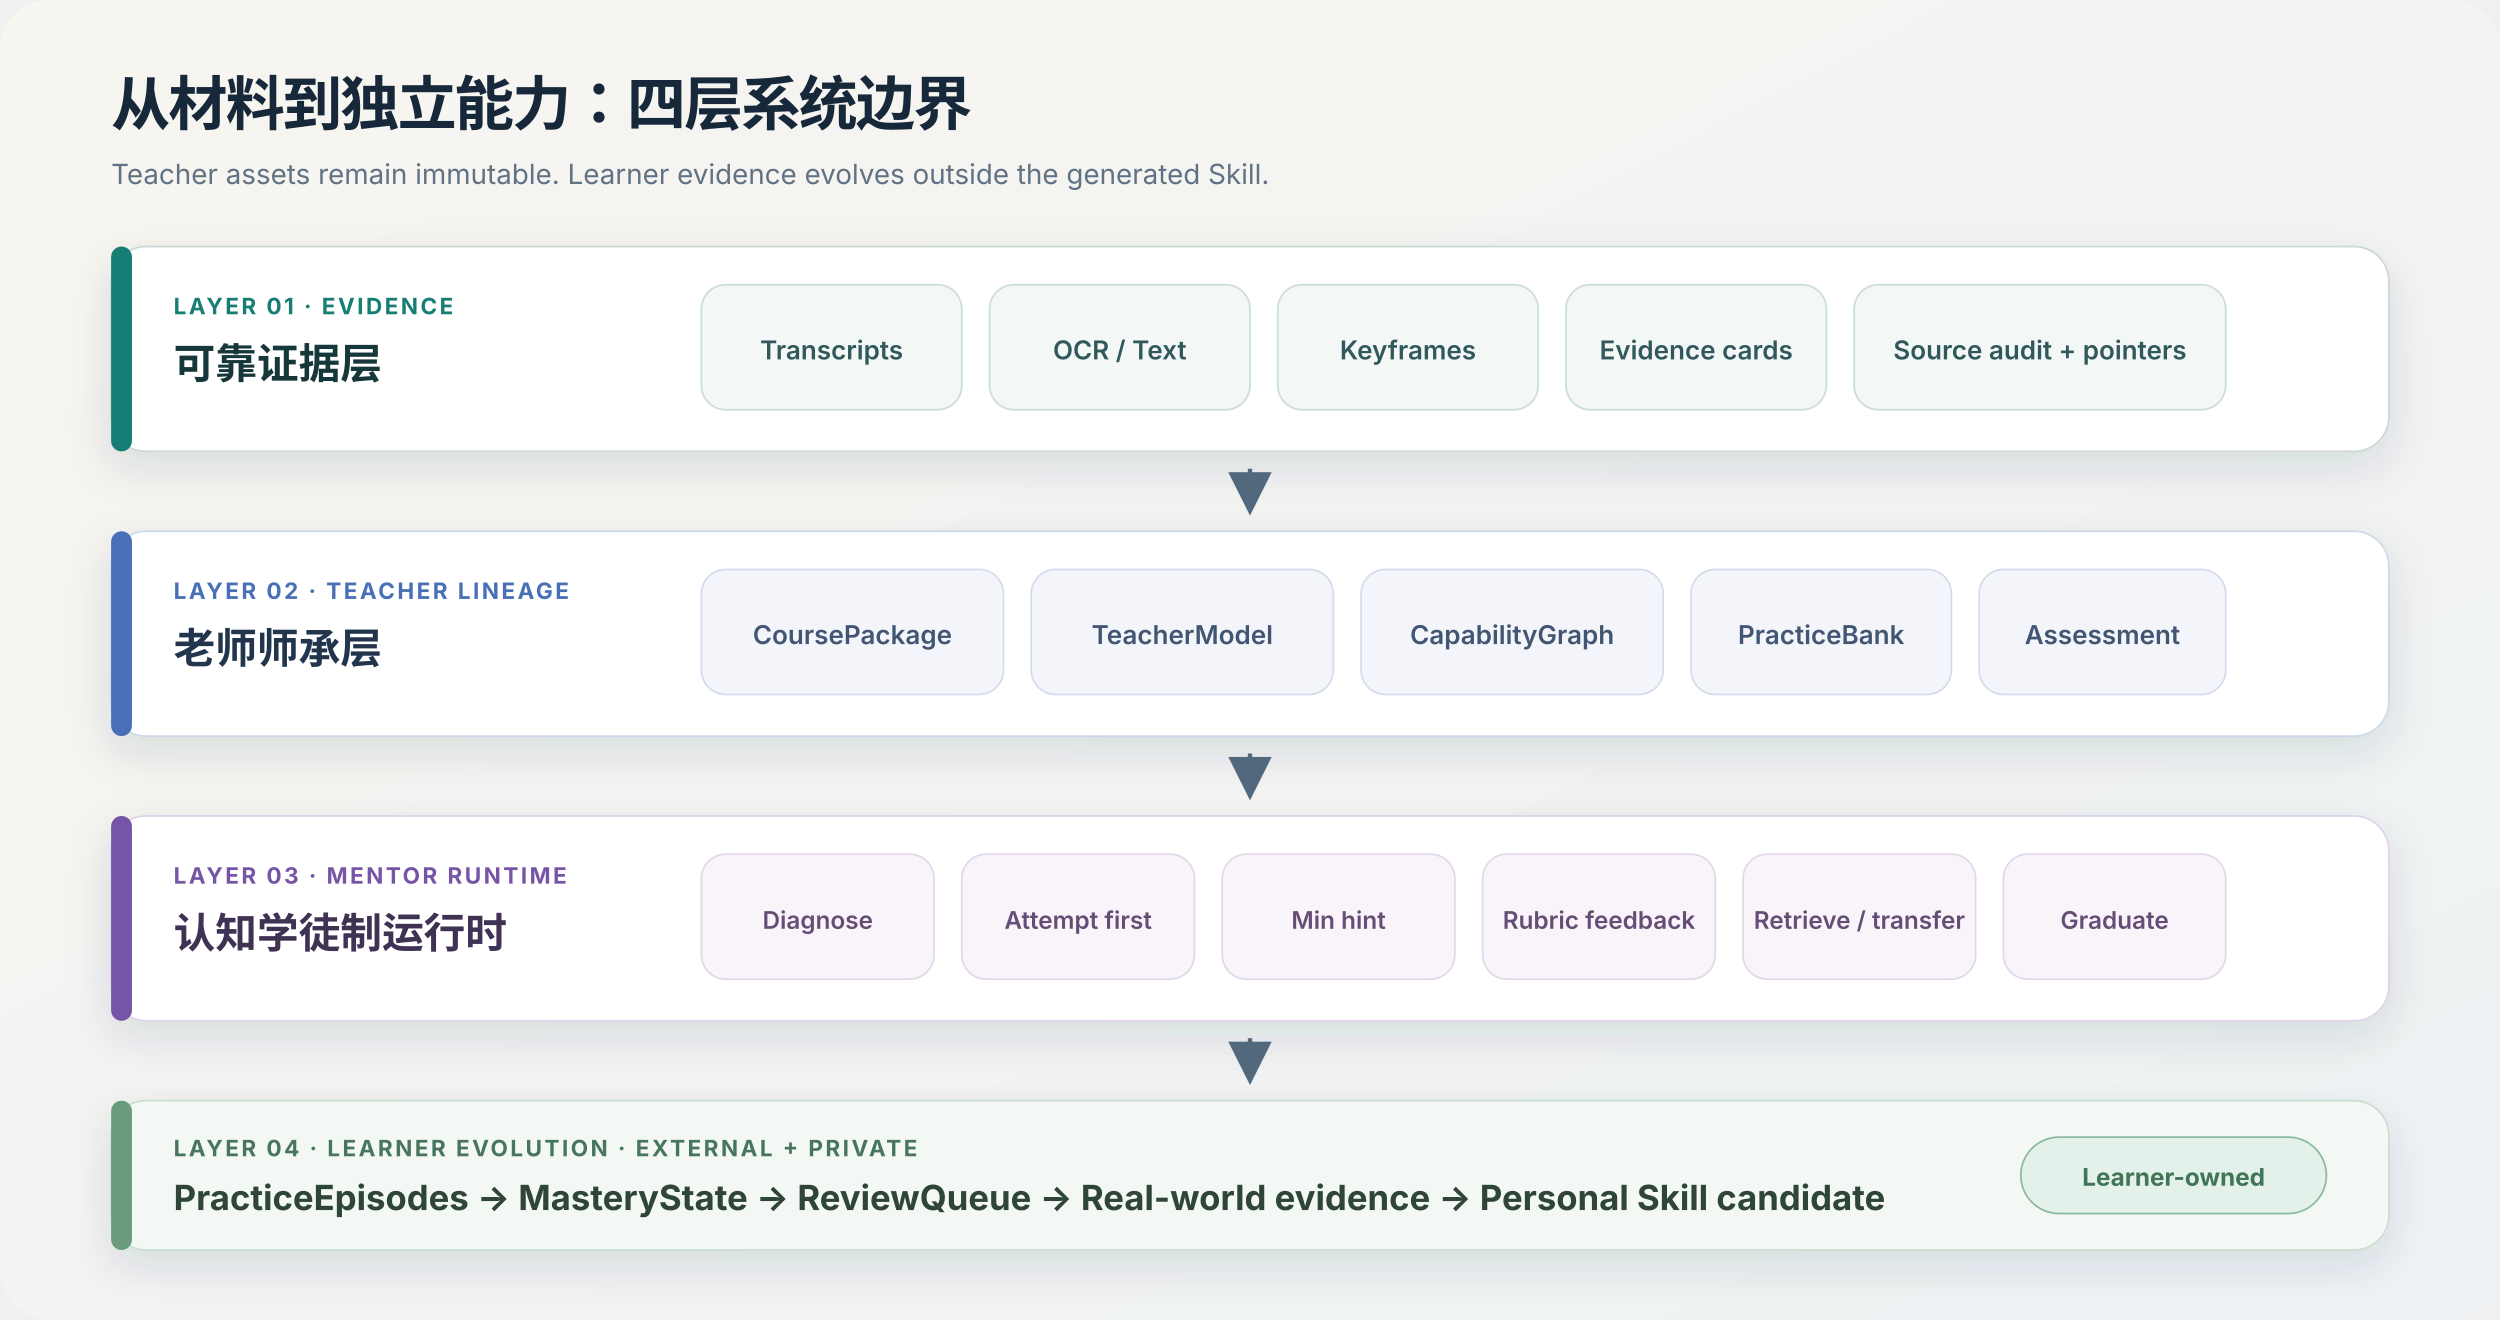
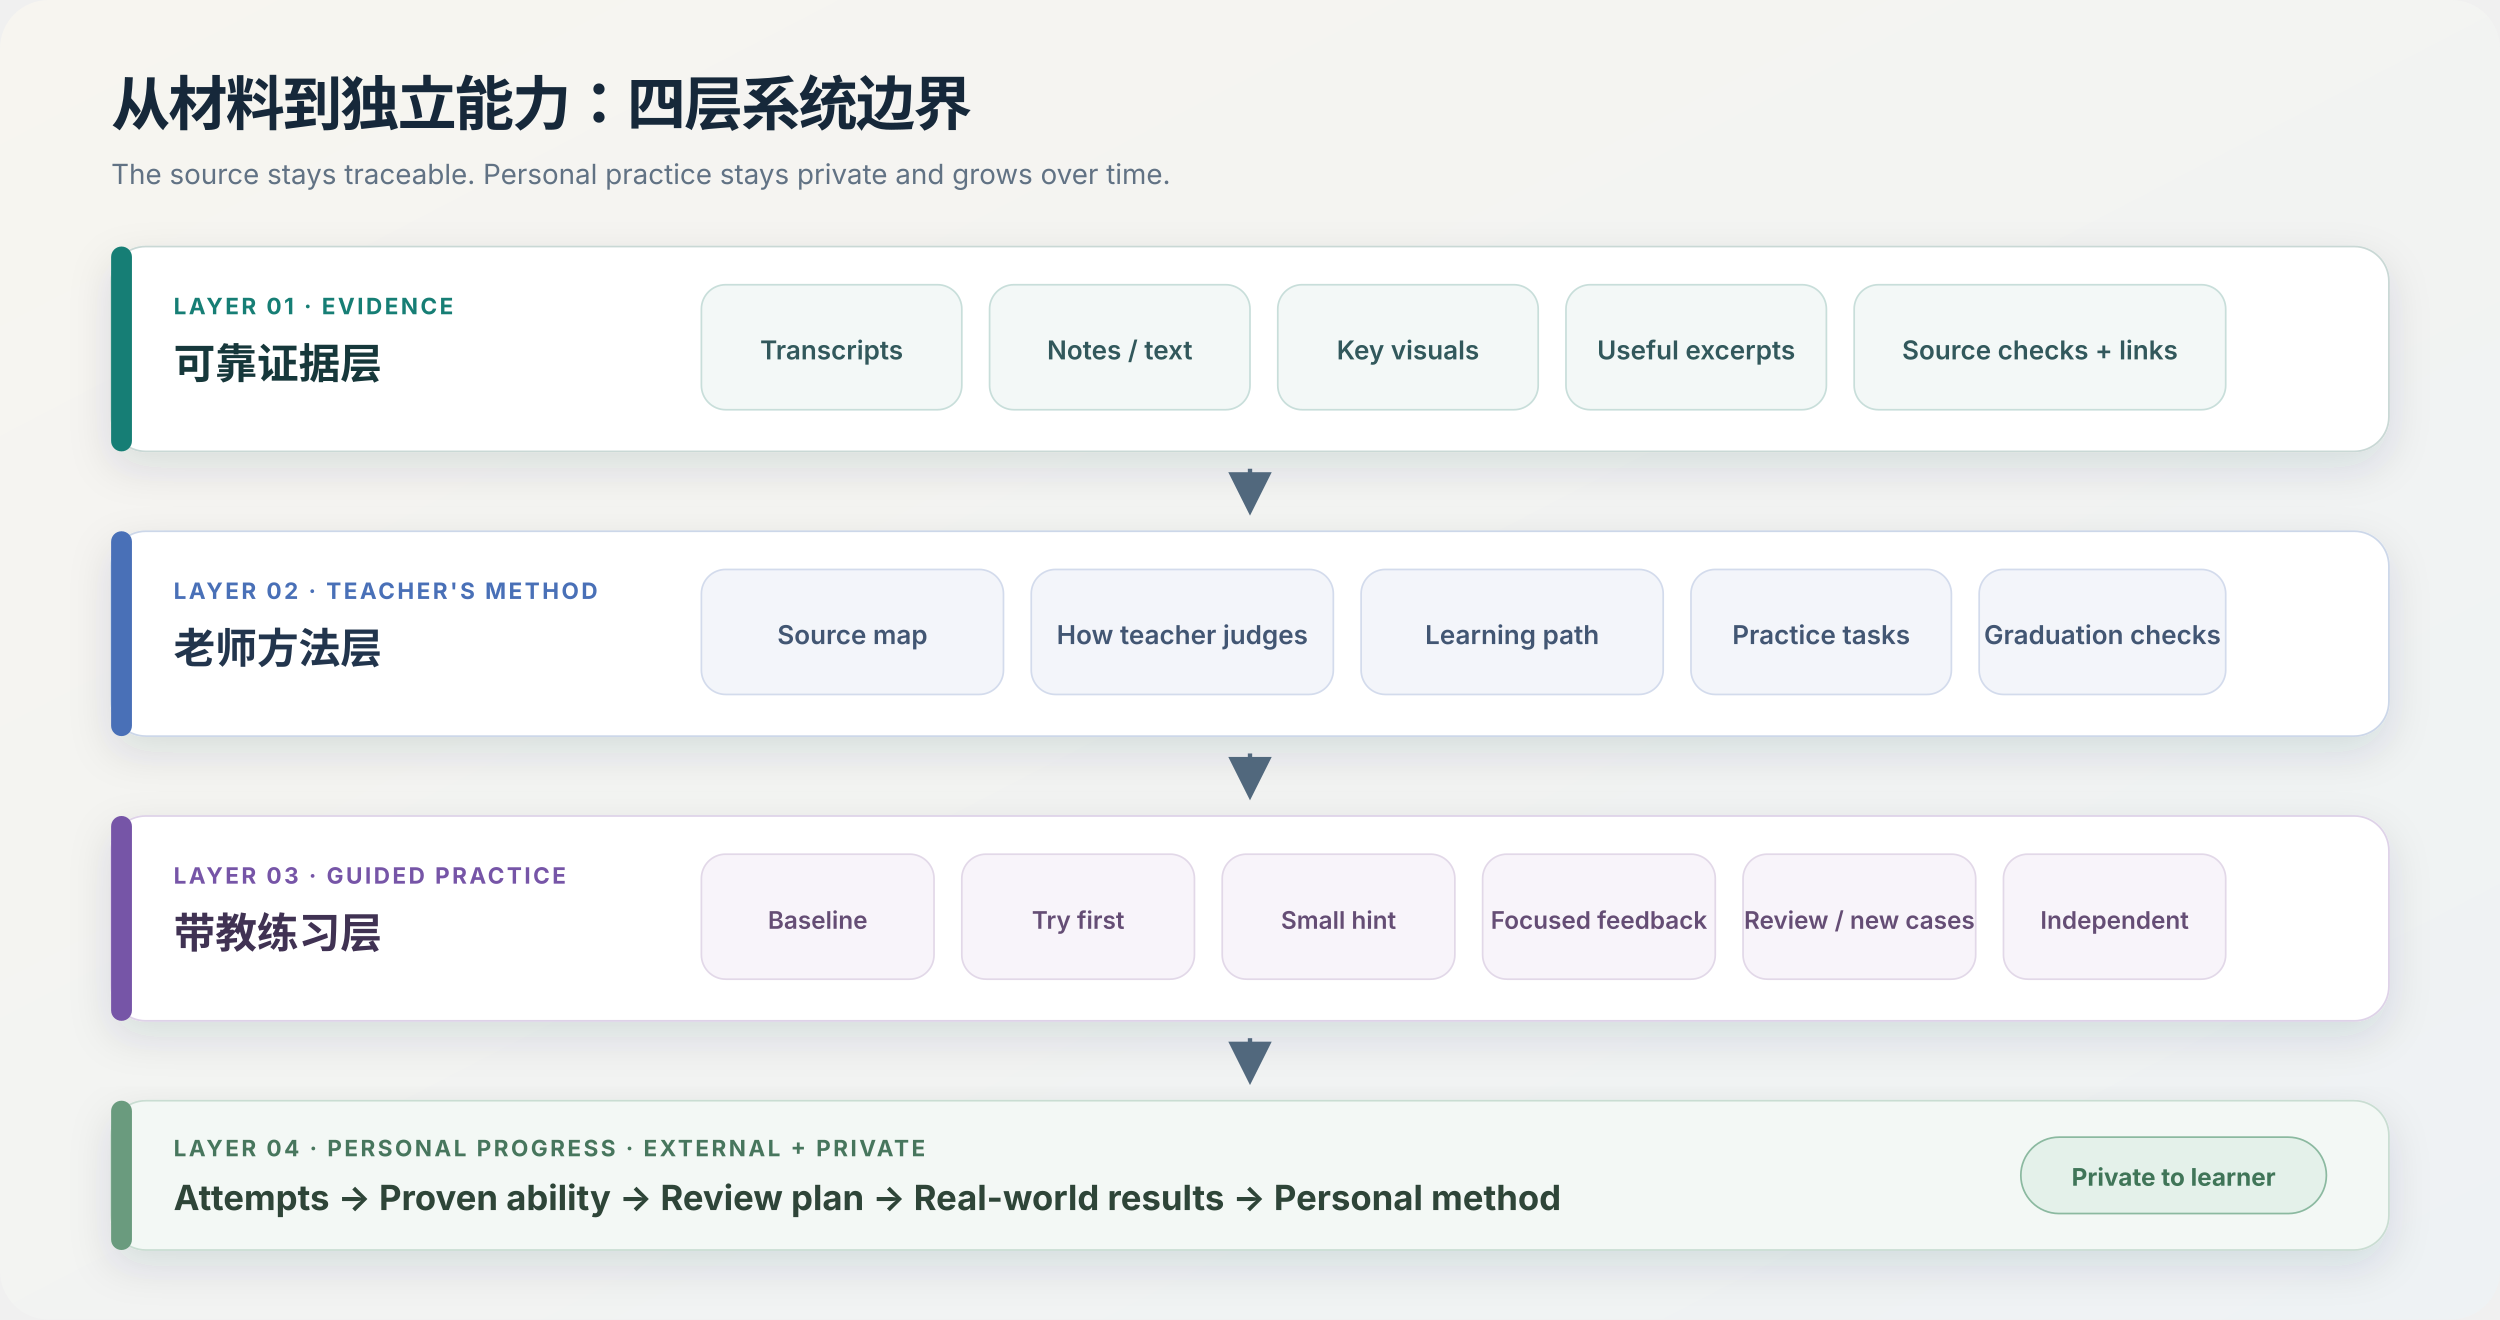
<svg xmlns="http://www.w3.org/2000/svg" width="1440" height="760" viewBox="0 0 1440 760" role="img" aria-labelledby="title desc">
  <defs>
    <linearGradient id="canvas" x1="0" y1="0" x2="1" y2="1">
      <stop stop-color="#F7F5F0" />
      <stop offset="1" stop-color="#EEF2F4" />
    </linearGradient>
    <linearGradient id="line" x1="0" y1="0" x2="1" y2="0">
      <stop stop-color="#177E74" />
      <stop offset="0.52" stop-color="#486FB7" />
      <stop offset="1" stop-color="#7654A7" />
    </linearGradient>
    <filter id="shadow" x="-20%" y="-20%" width="140%" height="160%">
      <feDropShadow dx="0" dy="9" stdDeviation="12" flood-color="#203246" flood-opacity="0.12" />
    </filter>
    <marker id="arrow" markerWidth="10" markerHeight="10" refX="8" refY="5" orient="auto">
      <path d="M0 0L10 5 0 10Z" fill="#51687D" />
    </marker>
  </defs>
  <rect width="1440" height="760" rx="28" fill="url(#canvas)" />
  <g font-family="Inter, ui-sans-serif, -apple-system, BlinkMacSystemFont, 'Segoe UI', sans-serif">
    <text x="64" y="72" fill="#16283A" font-size="34" font-weight="720" letter-spacing="-1">从材料到独立能力：四层系统边界</text>
-     <text x="64" y="106" fill="#617284" font-size="16">Teacher assets remain immutable. Learner evidence evolves outside the generated Skill.</text>
+     <text x="64" y="106" fill="#617284" font-size="16">The source stays traceable. Personal practice stays private and grows over time.</text>
    <g transform="translate(64 142)" filter="url(#shadow)">
      <rect width="1312" height="118" rx="20" fill="#FFFFFF" stroke="#C9D8D5" />
      <rect width="12" height="118" rx="6" fill="#177E74" />
      <text x="36" y="39" fill="#177E74" font-size="13" font-weight="750" letter-spacing="1.4">LAYER 01 · EVIDENCE</text>
      <text x="36" y="76" fill="#19373A" font-size="24" font-weight="680">可靠证据层</text>
      <g transform="translate(340 22)" fill="#F3F8F7" stroke="#C8DEDA">
        <rect width="150" height="72" rx="14" />
        <rect x="166" width="150" height="72" rx="14" />
        <rect x="332" width="150" height="72" rx="14" />
        <rect x="498" width="150" height="72" rx="14" />
        <rect x="664" width="214" height="72" rx="14" />
      </g>
      <g transform="translate(340 22)" fill="#31595B" font-size="15" font-weight="600" text-anchor="middle">
        <text x="75" y="43">Transcripts</text>
-         <text x="241" y="43">OCR / Text</text>
-         <text x="407" y="43">Keyframes</text>
-         <text x="573" y="43">Evidence cards</text>
-         <text x="771" y="43">Source audit + pointers</text>
+         <text x="241" y="43">Notes / text</text>
+         <text x="407" y="43">Key visuals</text>
+         <text x="573" y="43">Useful excerpts</text>
+         <text x="771" y="43">Source checks + links</text>
      </g>
    </g>
    <path d="M720 270V292" stroke="#51687D" stroke-width="2.5" marker-end="url(#arrow)" />
    <g transform="translate(64 306)" filter="url(#shadow)">
      <rect width="1312" height="118" rx="20" fill="#FFFFFF" stroke="#CCD7E9" />
      <rect width="12" height="118" rx="6" fill="#486FB7" />
-       <text x="36" y="39" fill="#486FB7" font-size="13" font-weight="750" letter-spacing="1.4">LAYER 02 · TEACHER LINEAGE</text>
-       <text x="36" y="76" fill="#23364D" font-size="24" font-weight="680">老师师承层</text>
+       <text x="36" y="39" fill="#486FB7" font-size="13" font-weight="750" letter-spacing="1.4">LAYER 02 · TEACHER'S METHOD</text>
+       <text x="36" y="76" fill="#23364D" font-size="24" font-weight="680">老师方法层</text>
      <g transform="translate(340 22)" fill="#F3F5FA" stroke="#D3DBEC">
        <rect width="174" height="72" rx="14" />
        <rect x="190" width="174" height="72" rx="14" />
        <rect x="380" width="174" height="72" rx="14" />
        <rect x="570" width="150" height="72" rx="14" />
        <rect x="736" width="142" height="72" rx="14" />
      </g>
      <g transform="translate(340 22)" fill="#425673" font-size="15" font-weight="600" text-anchor="middle">
-         <text x="87" y="43">CoursePackage</text>
-         <text x="277" y="43">TeacherModel</text>
-         <text x="467" y="43">CapabilityGraph</text>
-         <text x="645" y="43">PracticeBank</text>
-         <text x="807" y="43">Assessment</text>
+         <text x="87" y="43">Source map</text>
+         <text x="277" y="43">How teacher judges</text>
+         <text x="467" y="43">Learning path</text>
+         <text x="645" y="43">Practice tasks</text>
+         <text x="807" y="43">Graduation checks</text>
      </g>
    </g>
    <path d="M720 434V456" stroke="#51687D" stroke-width="2.5" marker-end="url(#arrow)" />
    <g transform="translate(64 470)" filter="url(#shadow)">
      <rect width="1312" height="118" rx="20" fill="#FFFFFF" stroke="#DED2E8" />
      <rect width="12" height="118" rx="6" fill="#7654A7" />
-       <text x="36" y="39" fill="#7654A7" font-size="13" font-weight="750" letter-spacing="1.4">LAYER 03 · MENTOR RUNTIME</text>
-       <text x="36" y="76" fill="#3F3152" font-size="24" font-weight="680">认知学徒制运行时</text>
+       <text x="36" y="39" fill="#7654A7" font-size="13" font-weight="750" letter-spacing="1.4">LAYER 03 · GUIDED PRACTICE</text>
+       <text x="36" y="76" fill="#3F3152" font-size="24" font-weight="680">带教练习层</text>
      <g transform="translate(340 22)" fill="#F8F4FA" stroke="#E2D8E8">
        <rect width="134" height="72" rx="14" />
        <rect x="150" width="134" height="72" rx="14" />
        <rect x="300" width="134" height="72" rx="14" />
        <rect x="450" width="134" height="72" rx="14" />
        <rect x="600" width="134" height="72" rx="14" />
        <rect x="750" width="128" height="72" rx="14" />
      </g>
      <g transform="translate(340 22)" fill="#654E75" font-size="14" font-weight="600" text-anchor="middle">
-         <text x="67" y="43">Diagnose</text>
-         <text x="217" y="43">Attempt first</text>
-         <text x="367" y="43">Min hint</text>
-         <text x="517" y="43">Rubric feedback</text>
-         <text x="667" y="43">Retrieve / transfer</text>
-         <text x="814" y="43">Graduate</text>
+         <text x="67" y="43">Baseline</text>
+         <text x="217" y="43">Try first</text>
+         <text x="367" y="43">Small hint</text>
+         <text x="517" y="43">Focused feedback</text>
+         <text x="667" y="43">Review / new cases</text>
+         <text x="814" y="43">Independent</text>
      </g>
    </g>
    <path d="M720 598V620" stroke="#51687D" stroke-width="2.5" marker-end="url(#arrow)" />
    <g transform="translate(64 634)" filter="url(#shadow)">
      <rect width="1312" height="86" rx="20" fill="#F3F8F5" stroke="#C9DDD2" />
      <rect width="12" height="86" rx="6" fill="#6A9B7E" />
-       <text x="36" y="32" fill="#47765D" font-size="13" font-weight="750" letter-spacing="1.4">LAYER 04 · LEARNER EVOLUTION · EXTERNAL + PRIVATE</text>
-       <text x="36" y="63" fill="#2D4437" font-size="20" font-weight="660">PracticeEpisodes → MasteryState → ReviewQueue → Real-world evidence → Personal Skill candidate</text>
+       <text x="36" y="32" fill="#47765D" font-size="13" font-weight="750" letter-spacing="1.4">LAYER 04 · PERSONAL PROGRESS · EXTERNAL + PRIVATE</text>
+       <text x="36" y="63" fill="#2D4437" font-size="20" font-weight="660">Attempts → Proven ability → Review plan → Real-world results → Personal method</text>
      <rect x="1100" y="21" width="176" height="44" rx="22" fill="#E4F1EA" stroke="#8BB9A0" />
-       <text x="1188" y="49" fill="#3F7558" font-size="14" font-weight="700" text-anchor="middle">Learner-owned</text>
+       <text x="1188" y="49" fill="#3F7558" font-size="14" font-weight="700" text-anchor="middle">Private to learner</text>
    </g>
  </g>
</svg>
